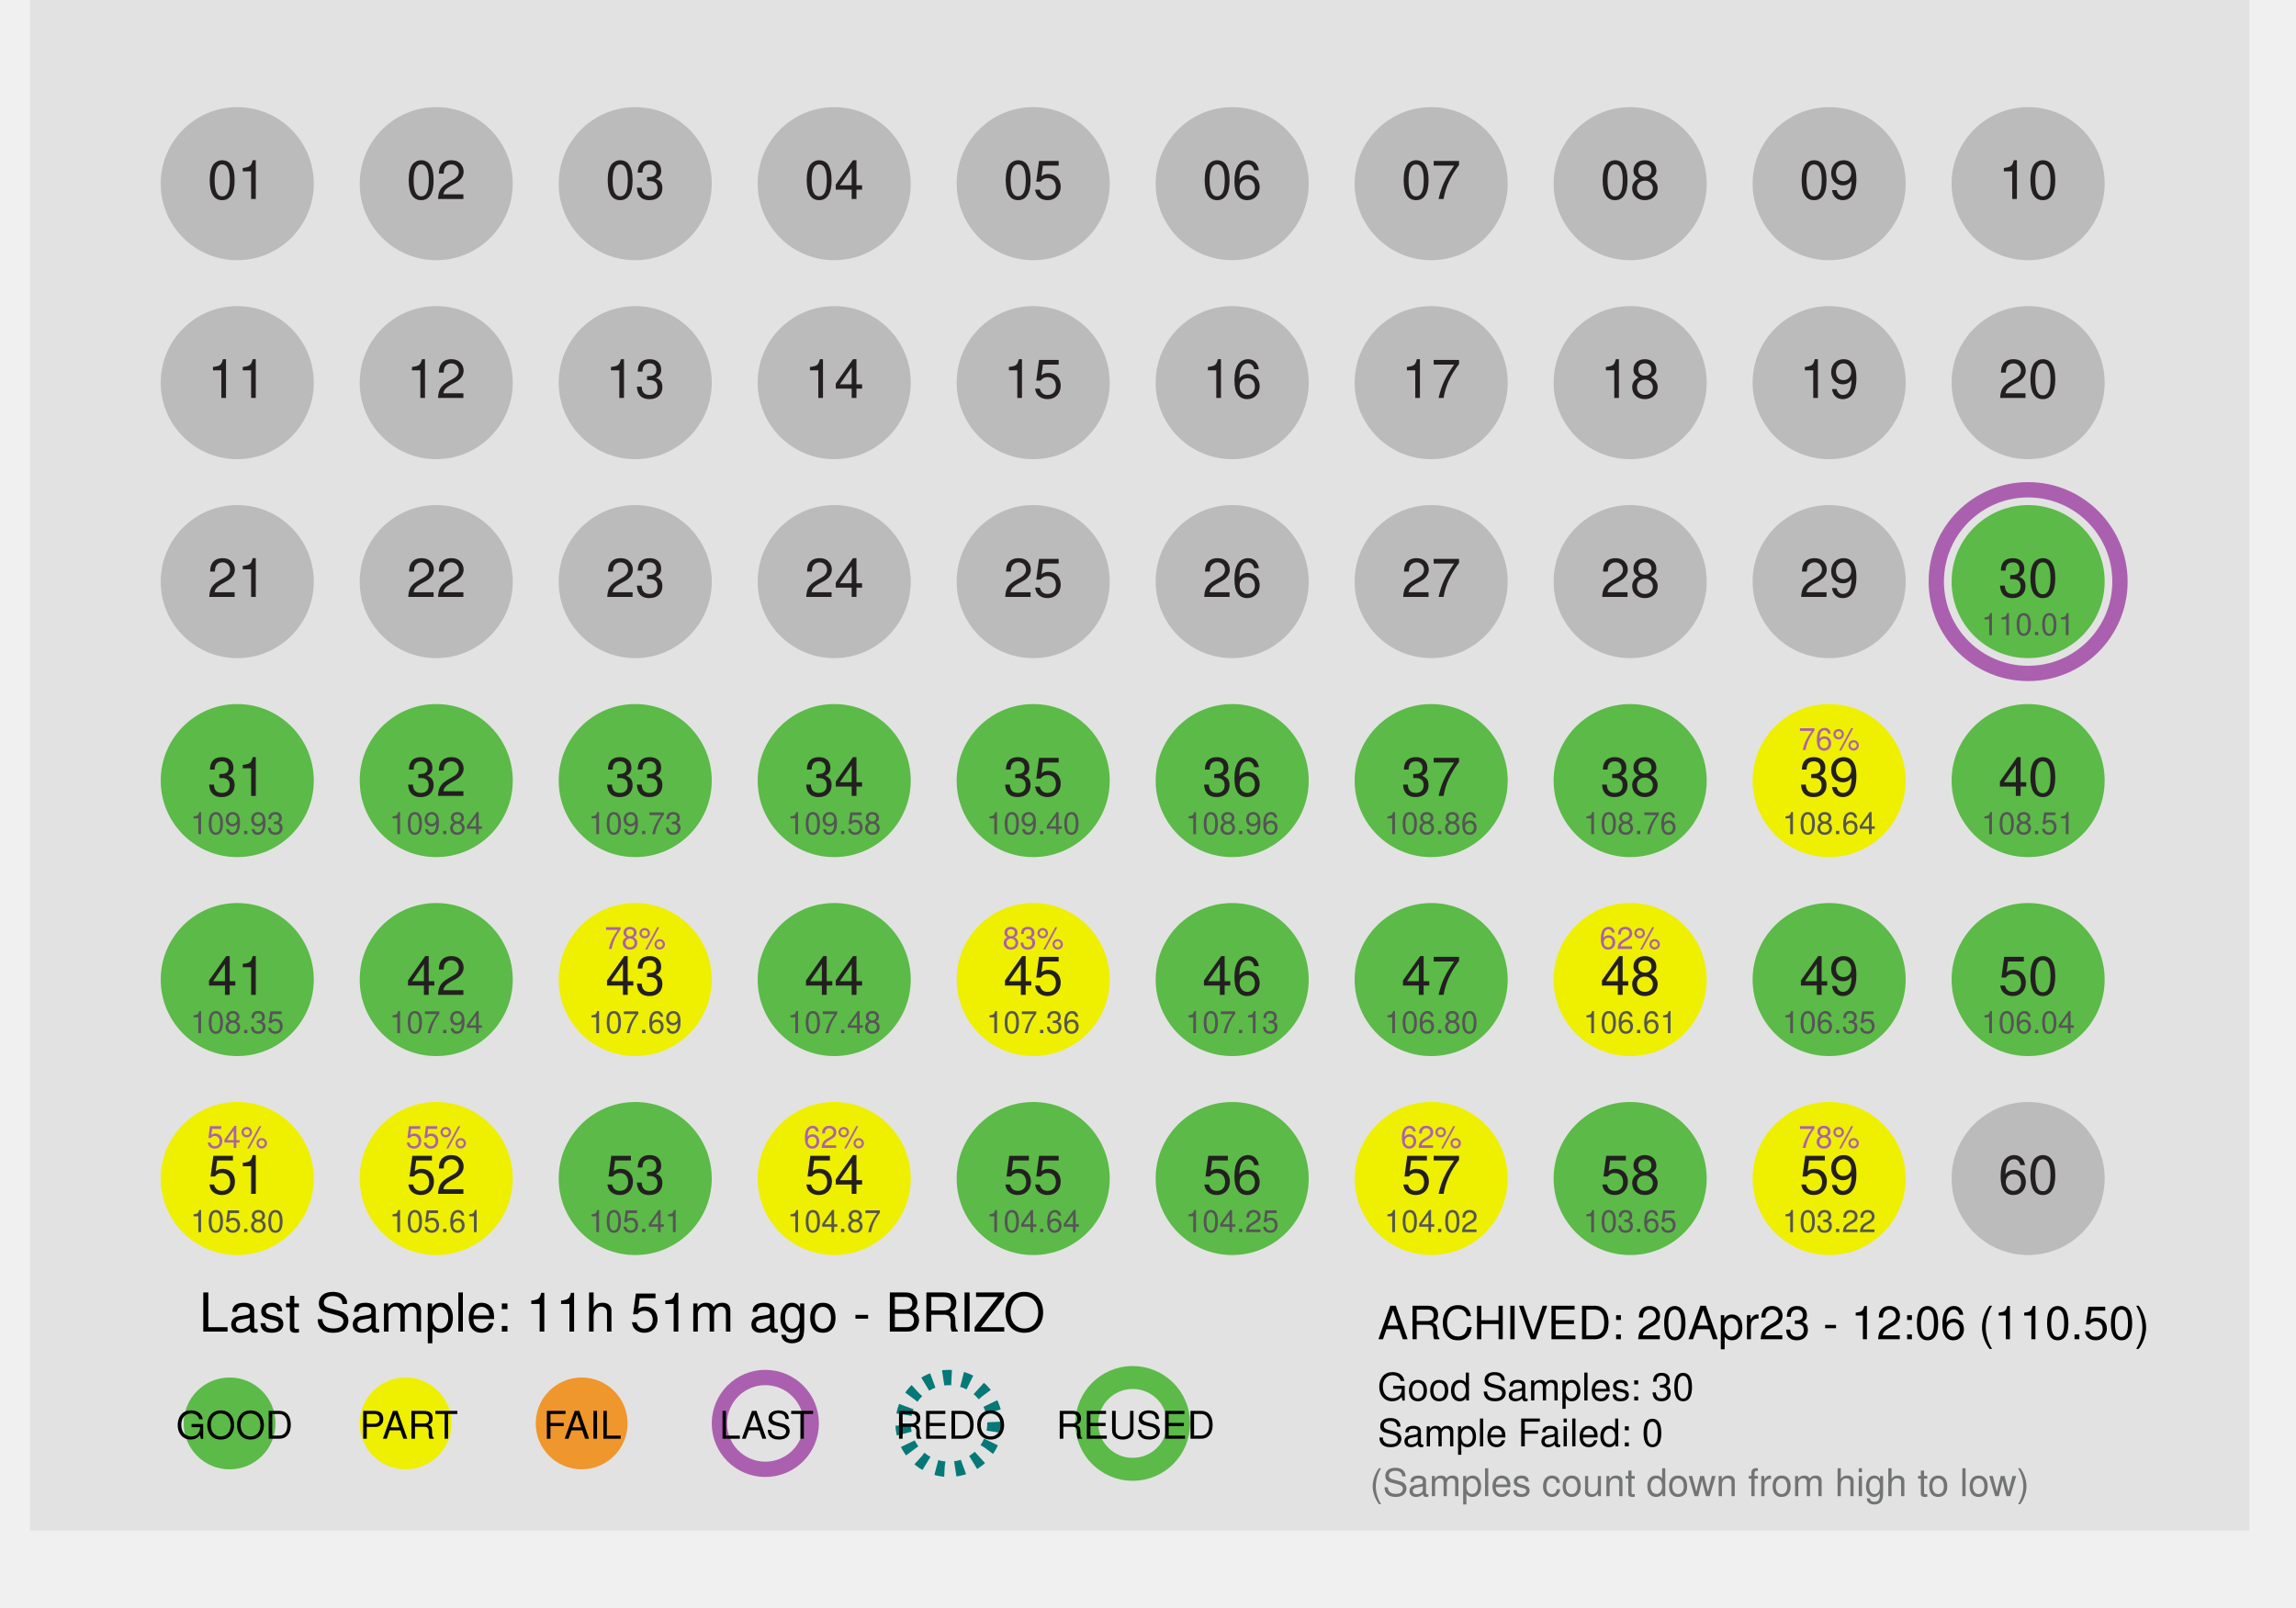
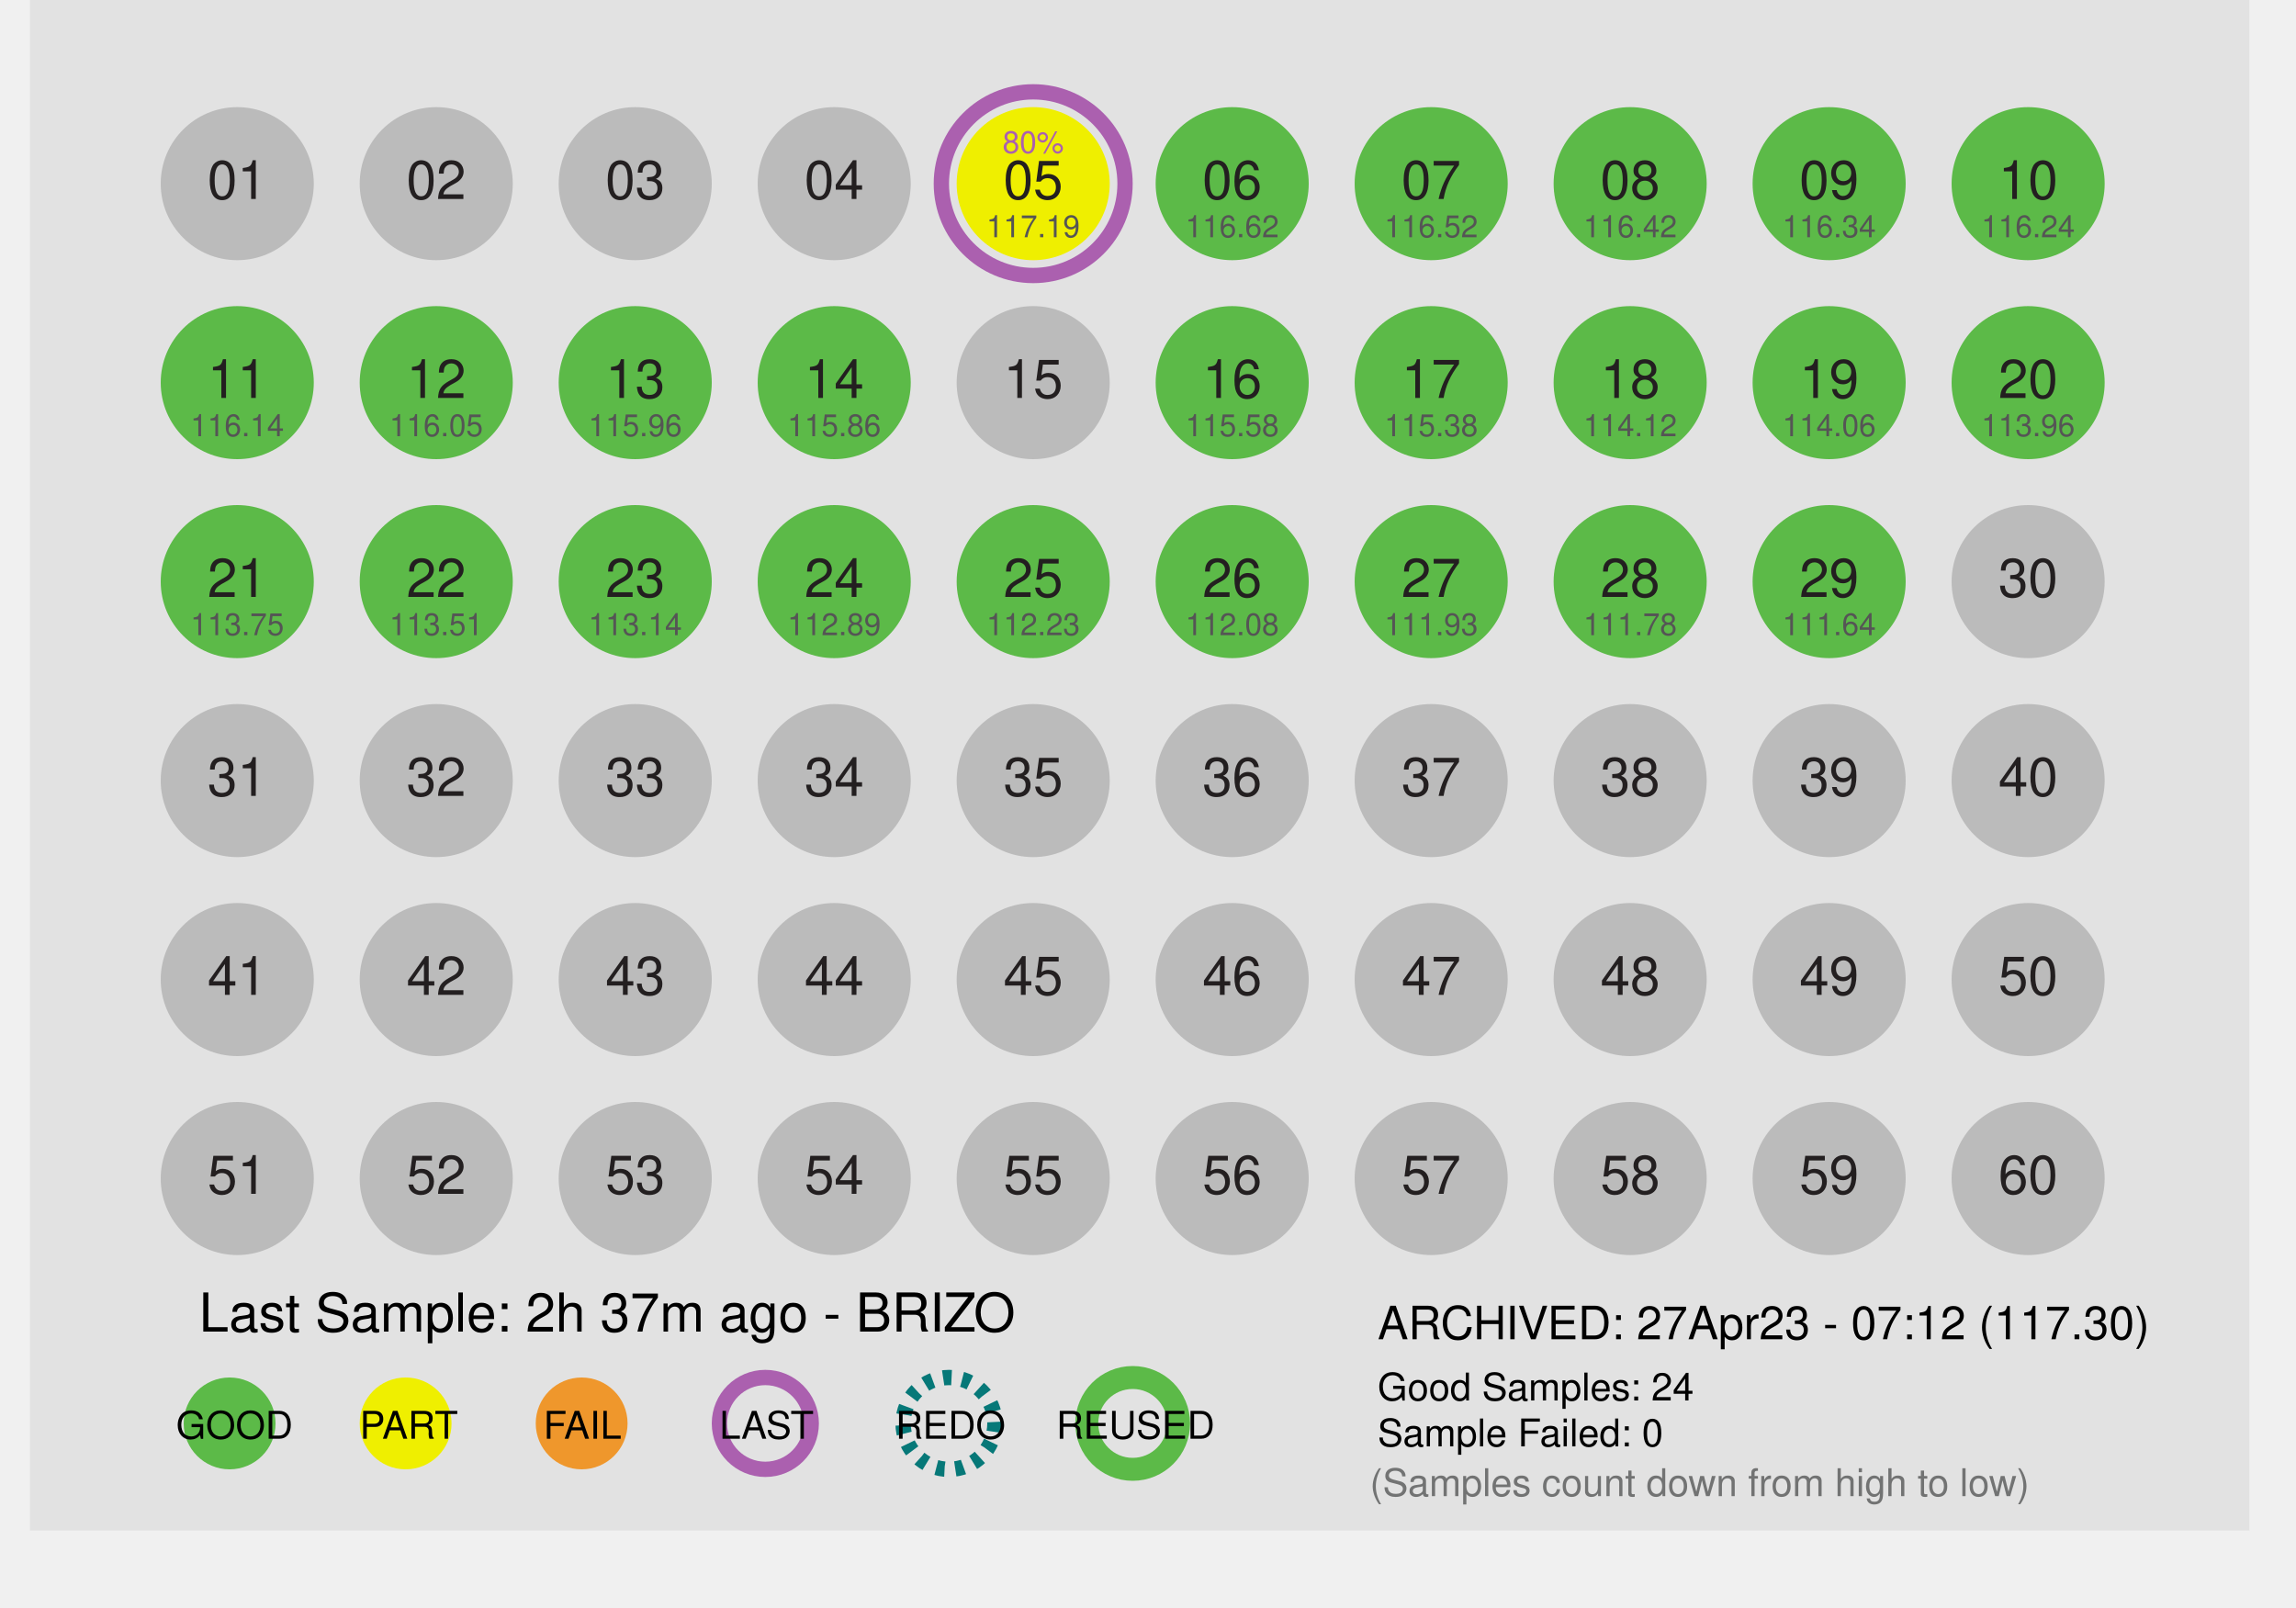
<svg xmlns="http://www.w3.org/2000/svg" id="Layer_1" data-name="Layer 1" x="0px" y="0px" viewBox="0 0 300 210" xml:space="preserve">
  <defs>
    <style>
 .st1 { fill: #dcddde; }
 .st2, .st3 { fill: #fff; }
 .st2 { stroke: #9b509f; }
 .st10, .st2, .st3 { stroke-miterlimit: 10; }
 .st10, .st2 { stroke-width: 2px; }
 .st3 { stroke: #231f20; }
 .st4 { fill: #ef972c; }
 .st5 { fill: #727373; }
 .st6 { fill: #5cba48; }
 .st7, .st8, .st9 { font-size: 7px; }
 .st7, .st8 { fill: #231f20; }
 .te5, .st7, .st9 { font-family: Helvetica; }
 .st8 { font-family: Helvetica-Bold, Helvetica; font-weight: 700; }
 .st9 { fill: #919396; }
 .st10 { fill: none; stroke: #fff; }

 .fill_gray { fill: #bbbbbb; }
 .fill_white { fill: #fff; }
 .stroke_purple { stroke: #ab60af; fill:none; stroke-width: 2px; }
 .stroke_black  { stroke: #000; fill:none; stroke-width: 2px; }
 .stroke_blue  { stroke: #067878; fill:none; stroke-width: 2px; stroke-dasharray:1.1 1.4;}
 .stroke_green  { stroke: #5cba48; fill:none; stroke-width: 3px;}
 .stroke_dash  { stroke-dasharray:1.1 1.4;}
 .stroke_2px { stroke-width: 2px; }
 .stroke_white { fill: none; stroke: #fff; }
 .stroke_none {stroke: none; fill:none};
 .stroke_darkGray { stroke: #231f20; fill: none; stroke-width: 2px;}
 .fill_orange { fill: #ef972c; }
 .fill_yellow { fill: #efef00; }
 .fill_lightgray { fill: #e2e2e2; }
 .thick_orange     { stroke-width:4px; fill:none; stroke: #ef972c; }
 .thick_yellow     { stroke-width:4px; fill:none; stroke: #f7ca0b; }
 .thick_gray       { stroke-width:4px; fill:none; stroke: #bbbbbb; }
 .thick_green      { stroke-width:4px; fill:none; stroke: #5cba48; }
 .fill_green { fill: #5cba48; }
 .font_size4 { font-size: 4px; }
 .font_size5 { font-size: 5px; }
 .font_size6 { font-size: 6px; }
 .font_size7 { font-size: 7px; }
 .font_size9 { font-size: 9px; }
 .fill_red {fill: #e24466; }
 .fill_purple {fill:#ab60af;}
 .fill_darkgray { fill: #555555; }
 .font_helv { font-family: Helvetica; }
 .font_helvBold { font-family: Helvetica-Bold, Helvetica; font-weight: 700; }
 .fill_lightergray { fill: #919396; }
    </style>
  </defs>
  <rect class="fill_lightgray" x="3.91" width="290" height="200" />
  <circle desc="c_big_01" class="stroke_none" cx="31" cy="24" r="12" />
  <circle desc="c_big_02" class="stroke_none" cx="57" cy="24" r="12" />
  <circle desc="c_big_03" class="stroke_none" cx="83" cy="24" r="12" />
  <circle desc="c_big_04" class="stroke_none" cx="109" cy="24" r="12" />
-   <circle desc="c_big_05" class="stroke_none" cx="135" cy="24" r="12" />
+   <circle desc="c_big_05" class="stroke_purple" cx="135" cy="24" r="12" />
  <circle desc="c_big_06" class="stroke_none" cx="161" cy="24" r="12" />
  <circle desc="c_big_07" class="stroke_none" cx="187" cy="24" r="12" />
  <circle desc="c_big_08" class="stroke_none" cx="213" cy="24" r="12" />
  <circle desc="c_big_09" class="stroke_none" cx="239" cy="24" r="12" />
  <circle desc="c_big_10" class="stroke_none" cx="265" cy="24" r="12" />
  <circle desc="c_big_11" class="stroke_none" cx="31" cy="50" r="12" />
  <circle desc="c_big_12" class="stroke_none" cx="57" cy="50" r="12" />
  <circle desc="c_big_13" class="stroke_none" cx="83" cy="50" r="12" />
  <circle desc="c_big_14" class="stroke_none" cx="109" cy="50" r="12" />
  <circle desc="c_big_15" class="stroke_none" cx="135" cy="50" r="12" />
  <circle desc="c_big_16" class="stroke_none" cx="161" cy="50" r="12" />
  <circle desc="c_big_17" class="stroke_none" cx="187" cy="50" r="12" />
  <circle desc="c_big_18" class="stroke_none" cx="213" cy="50" r="12" />
  <circle desc="c_big_19" class="stroke_none" cx="239" cy="50" r="12" />
  <circle desc="c_big_20" class="stroke_none" cx="265" cy="50" r="12" />
  <circle desc="c_big_21" class="stroke_none" cx="31" cy="76" r="12" />
  <circle desc="c_big_22" class="stroke_none" cx="57" cy="76" r="12" />
  <circle desc="c_big_23" class="stroke_none" cx="83" cy="76" r="12" />
  <circle desc="c_big_24" class="stroke_none" cx="109" cy="76" r="12" />
  <circle desc="c_big_25" class="stroke_none" cx="135" cy="76" r="12" />
  <circle desc="c_big_26" class="stroke_none" cx="161" cy="76" r="12" />
  <circle desc="c_big_27" class="stroke_none" cx="187" cy="76" r="12" />
  <circle desc="c_big_28" class="stroke_none" cx="213" cy="76" r="12" />
  <circle desc="c_big_29" class="stroke_none" cx="239" cy="76" r="12" />
-   <circle desc="c_big_30" class="stroke_purple" cx="265" cy="76" r="12" />
+   <circle desc="c_big_30" class="stroke_none" cx="265" cy="76" r="12" />
  <circle desc="c_big_31" class="stroke_none" cx="31" cy="102" r="12" />
  <circle desc="c_big_32" class="stroke_none" cx="57" cy="102" r="12" />
  <circle desc="c_big_33" class="stroke_none" cx="83" cy="102" r="12" />
  <circle desc="c_big_34" class="stroke_none" cx="109" cy="102" r="12" />
  <circle desc="c_big_35" class="stroke_none" cx="135" cy="102" r="12" />
  <circle desc="c_big_36" class="stroke_none" cx="161" cy="102" r="12" />
  <circle desc="c_big_37" class="stroke_none" cx="187" cy="102" r="12" />
  <circle desc="c_big_38" class="stroke_none" cx="213" cy="102" r="12" />
  <circle desc="c_big_39" class="stroke_none" cx="239" cy="102" r="12" />
  <circle desc="c_big_40" class="stroke_none" cx="265" cy="102" r="12" />
  <circle desc="c_big_41" class="stroke_none" cx="31" cy="128" r="12" />
  <circle desc="c_big_42" class="stroke_none" cx="57" cy="128" r="12" />
  <circle desc="c_big_43" class="stroke_none" cx="83" cy="128" r="12" />
  <circle desc="c_big_44" class="stroke_none" cx="109" cy="128" r="12" />
  <circle desc="c_big_45" class="stroke_none" cx="135" cy="128" r="12" />
  <circle desc="c_big_46" class="stroke_none" cx="161" cy="128" r="12" />
  <circle desc="c_big_47" class="stroke_none" cx="187" cy="128" r="12" />
  <circle desc="c_big_48" class="stroke_none" cx="213" cy="128" r="12" />
  <circle desc="c_big_49" class="stroke_none" cx="239" cy="128" r="12" />
  <circle desc="c_big_50" class="stroke_none" cx="265" cy="128" r="12" />
  <circle desc="c_big_51" class="stroke_none" cx="31" cy="154" r="12" />
  <circle desc="c_big_52" class="stroke_none" cx="57" cy="154" r="12" />
  <circle desc="c_big_53" class="stroke_none" cx="83" cy="154" r="12" />
  <circle desc="c_big_54" class="stroke_none" cx="109" cy="154" r="12" />
  <circle desc="c_big_55" class="stroke_none" cx="135" cy="154" r="12" />
  <circle desc="c_big_56" class="stroke_none" cx="161" cy="154" r="12" />
  <circle desc="c_big_57" class="stroke_none" cx="187" cy="154" r="12" />
  <circle desc="c_big_58" class="stroke_none" cx="213" cy="154" r="12" />
  <circle desc="c_big_59" class="stroke_none" cx="239" cy="154" r="12" />
  <circle desc="c_big_60" class="stroke_none" cx="265" cy="154" r="12" />
  <circle desc="c_small_01" class="fill_gray" cx="31" cy="24" r="10" />
  <circle desc="c_small_02" class="fill_gray" cx="57" cy="24" r="10" />
  <circle desc="c_small_03" class="fill_gray" cx="83" cy="24" r="10" />
  <circle desc="c_small_04" class="fill_gray" cx="109" cy="24" r="10" />
-   <circle desc="c_small_05" class="fill_gray" cx="135" cy="24" r="10" />
-   <circle desc="c_small_06" class="fill_gray" cx="161" cy="24" r="10" />
-   <circle desc="c_small_07" class="fill_gray" cx="187" cy="24" r="10" />
-   <circle desc="c_small_08" class="fill_gray" cx="213" cy="24" r="10" />
-   <circle desc="c_small_09" class="fill_gray" cx="239" cy="24" r="10" />
-   <circle desc="c_small_10" class="fill_gray" cx="265" cy="24" r="10" />
-   <circle desc="c_small_11" class="fill_gray" cx="31" cy="50" r="10" />
-   <circle desc="c_small_12" class="fill_gray" cx="57" cy="50" r="10" />
-   <circle desc="c_small_13" class="fill_gray" cx="83" cy="50" r="10" />
-   <circle desc="c_small_14" class="fill_gray" cx="109" cy="50" r="10" />
+   <circle desc="c_small_05" class="fill_yellow" cx="135" cy="24" r="10" />
+   <circle desc="c_small_06" class="fill_green" cx="161" cy="24" r="10" />
+   <circle desc="c_small_07" class="fill_green" cx="187" cy="24" r="10" />
+   <circle desc="c_small_08" class="fill_green" cx="213" cy="24" r="10" />
+   <circle desc="c_small_09" class="fill_green" cx="239" cy="24" r="10" />
+   <circle desc="c_small_10" class="fill_green" cx="265" cy="24" r="10" />
+   <circle desc="c_small_11" class="fill_green" cx="31" cy="50" r="10" />
+   <circle desc="c_small_12" class="fill_green" cx="57" cy="50" r="10" />
+   <circle desc="c_small_13" class="fill_green" cx="83" cy="50" r="10" />
+   <circle desc="c_small_14" class="fill_green" cx="109" cy="50" r="10" />
  <circle desc="c_small_15" class="fill_gray" cx="135" cy="50" r="10" />
-   <circle desc="c_small_16" class="fill_gray" cx="161" cy="50" r="10" />
-   <circle desc="c_small_17" class="fill_gray" cx="187" cy="50" r="10" />
-   <circle desc="c_small_18" class="fill_gray" cx="213" cy="50" r="10" />
-   <circle desc="c_small_19" class="fill_gray" cx="239" cy="50" r="10" />
-   <circle desc="c_small_20" class="fill_gray" cx="265" cy="50" r="10" />
-   <circle desc="c_small_21" class="fill_gray" cx="31" cy="76" r="10" />
-   <circle desc="c_small_22" class="fill_gray" cx="57" cy="76" r="10" />
-   <circle desc="c_small_23" class="fill_gray" cx="83" cy="76" r="10" />
-   <circle desc="c_small_24" class="fill_gray" cx="109" cy="76" r="10" />
-   <circle desc="c_small_25" class="fill_gray" cx="135" cy="76" r="10" />
-   <circle desc="c_small_26" class="fill_gray" cx="161" cy="76" r="10" />
-   <circle desc="c_small_27" class="fill_gray" cx="187" cy="76" r="10" />
-   <circle desc="c_small_28" class="fill_gray" cx="213" cy="76" r="10" />
-   <circle desc="c_small_29" class="fill_gray" cx="239" cy="76" r="10" />
-   <circle desc="c_small_30" class="fill_green" cx="265" cy="76" r="10" />
-   <circle desc="c_small_31" class="fill_green" cx="31" cy="102" r="10" />
-   <circle desc="c_small_32" class="fill_green" cx="57" cy="102" r="10" />
-   <circle desc="c_small_33" class="fill_green" cx="83" cy="102" r="10" />
-   <circle desc="c_small_34" class="fill_green" cx="109" cy="102" r="10" />
-   <circle desc="c_small_35" class="fill_green" cx="135" cy="102" r="10" />
-   <circle desc="c_small_36" class="fill_green" cx="161" cy="102" r="10" />
-   <circle desc="c_small_37" class="fill_green" cx="187" cy="102" r="10" />
-   <circle desc="c_small_38" class="fill_green" cx="213" cy="102" r="10" />
-   <circle desc="c_small_39" class="fill_yellow" cx="239" cy="102" r="10" />
-   <circle desc="c_small_40" class="fill_green" cx="265" cy="102" r="10" />
-   <circle desc="c_small_41" class="fill_green" cx="31" cy="128" r="10" />
-   <circle desc="c_small_42" class="fill_green" cx="57" cy="128" r="10" />
-   <circle desc="c_small_43" class="fill_yellow" cx="83" cy="128" r="10" />
-   <circle desc="c_small_44" class="fill_green" cx="109" cy="128" r="10" />
-   <circle desc="c_small_45" class="fill_yellow" cx="135" cy="128" r="10" />
-   <circle desc="c_small_46" class="fill_green" cx="161" cy="128" r="10" />
-   <circle desc="c_small_47" class="fill_green" cx="187" cy="128" r="10" />
-   <circle desc="c_small_48" class="fill_yellow" cx="213" cy="128" r="10" />
-   <circle desc="c_small_49" class="fill_green" cx="239" cy="128" r="10" />
-   <circle desc="c_small_50" class="fill_green" cx="265" cy="128" r="10" />
-   <circle desc="c_small_51" class="fill_yellow" cx="31" cy="154" r="10" />
-   <circle desc="c_small_52" class="fill_yellow" cx="57" cy="154" r="10" />
-   <circle desc="c_small_53" class="fill_green" cx="83" cy="154" r="10" />
-   <circle desc="c_small_54" class="fill_yellow" cx="109" cy="154" r="10" />
-   <circle desc="c_small_55" class="fill_green" cx="135" cy="154" r="10" />
-   <circle desc="c_small_56" class="fill_green" cx="161" cy="154" r="10" />
-   <circle desc="c_small_57" class="fill_yellow" cx="187" cy="154" r="10" />
-   <circle desc="c_small_58" class="fill_green" cx="213" cy="154" r="10" />
-   <circle desc="c_small_59" class="fill_yellow" cx="239" cy="154" r="10" />
+   <circle desc="c_small_16" class="fill_green" cx="161" cy="50" r="10" />
+   <circle desc="c_small_17" class="fill_green" cx="187" cy="50" r="10" />
+   <circle desc="c_small_18" class="fill_green" cx="213" cy="50" r="10" />
+   <circle desc="c_small_19" class="fill_green" cx="239" cy="50" r="10" />
+   <circle desc="c_small_20" class="fill_green" cx="265" cy="50" r="10" />
+   <circle desc="c_small_21" class="fill_green" cx="31" cy="76" r="10" />
+   <circle desc="c_small_22" class="fill_green" cx="57" cy="76" r="10" />
+   <circle desc="c_small_23" class="fill_green" cx="83" cy="76" r="10" />
+   <circle desc="c_small_24" class="fill_green" cx="109" cy="76" r="10" />
+   <circle desc="c_small_25" class="fill_green" cx="135" cy="76" r="10" />
+   <circle desc="c_small_26" class="fill_green" cx="161" cy="76" r="10" />
+   <circle desc="c_small_27" class="fill_green" cx="187" cy="76" r="10" />
+   <circle desc="c_small_28" class="fill_green" cx="213" cy="76" r="10" />
+   <circle desc="c_small_29" class="fill_green" cx="239" cy="76" r="10" />
+   <circle desc="c_small_30" class="fill_gray" cx="265" cy="76" r="10" />
+   <circle desc="c_small_31" class="fill_gray" cx="31" cy="102" r="10" />
+   <circle desc="c_small_32" class="fill_gray" cx="57" cy="102" r="10" />
+   <circle desc="c_small_33" class="fill_gray" cx="83" cy="102" r="10" />
+   <circle desc="c_small_34" class="fill_gray" cx="109" cy="102" r="10" />
+   <circle desc="c_small_35" class="fill_gray" cx="135" cy="102" r="10" />
+   <circle desc="c_small_36" class="fill_gray" cx="161" cy="102" r="10" />
+   <circle desc="c_small_37" class="fill_gray" cx="187" cy="102" r="10" />
+   <circle desc="c_small_38" class="fill_gray" cx="213" cy="102" r="10" />
+   <circle desc="c_small_39" class="fill_gray" cx="239" cy="102" r="10" />
+   <circle desc="c_small_40" class="fill_gray" cx="265" cy="102" r="10" />
+   <circle desc="c_small_41" class="fill_gray" cx="31" cy="128" r="10" />
+   <circle desc="c_small_42" class="fill_gray" cx="57" cy="128" r="10" />
+   <circle desc="c_small_43" class="fill_gray" cx="83" cy="128" r="10" />
+   <circle desc="c_small_44" class="fill_gray" cx="109" cy="128" r="10" />
+   <circle desc="c_small_45" class="fill_gray" cx="135" cy="128" r="10" />
+   <circle desc="c_small_46" class="fill_gray" cx="161" cy="128" r="10" />
+   <circle desc="c_small_47" class="fill_gray" cx="187" cy="128" r="10" />
+   <circle desc="c_small_48" class="fill_gray" cx="213" cy="128" r="10" />
+   <circle desc="c_small_49" class="fill_gray" cx="239" cy="128" r="10" />
+   <circle desc="c_small_50" class="fill_gray" cx="265" cy="128" r="10" />
+   <circle desc="c_small_51" class="fill_gray" cx="31" cy="154" r="10" />
+   <circle desc="c_small_52" class="fill_gray" cx="57" cy="154" r="10" />
+   <circle desc="c_small_53" class="fill_gray" cx="83" cy="154" r="10" />
+   <circle desc="c_small_54" class="fill_gray" cx="109" cy="154" r="10" />
+   <circle desc="c_small_55" class="fill_gray" cx="135" cy="154" r="10" />
+   <circle desc="c_small_56" class="fill_gray" cx="161" cy="154" r="10" />
+   <circle desc="c_small_57" class="fill_gray" cx="187" cy="154" r="10" />
+   <circle desc="c_small_58" class="fill_gray" cx="213" cy="154" r="10" />
+   <circle desc="c_small_59" class="fill_gray" cx="239" cy="154" r="10" />
  <circle desc="c_small_60" class="fill_gray" cx="265" cy="154" r="10" />
  <text desc="t_label_01" class="st7" text-anchor="middle" transform="translate(31 26)">01</text>
  <text desc="t_label_02" class="st7" text-anchor="middle" transform="translate(57 26)">02</text>
  <text desc="t_label_03" class="st7" text-anchor="middle" transform="translate(83 26)">03</text>
  <text desc="t_label_04" class="st7" text-anchor="middle" transform="translate(109 26)">04</text>
  <text desc="t_label_05" class="st7" text-anchor="middle" transform="translate(135 26)">05</text>
  <text desc="t_label_06" class="st7" text-anchor="middle" transform="translate(161 26)">06</text>
  <text desc="t_label_07" class="st7" text-anchor="middle" transform="translate(187 26)">07</text>
  <text desc="t_label_08" class="st7" text-anchor="middle" transform="translate(213 26)">08</text>
  <text desc="t_label_09" class="st7" text-anchor="middle" transform="translate(239 26)">09</text>
  <text desc="t_label_10" class="st7" text-anchor="middle" transform="translate(265 26)">10</text>
  <text desc="t_label_11" class="st7" text-anchor="middle" transform="translate(31 52)">11</text>
  <text desc="t_label_12" class="st7" text-anchor="middle" transform="translate(57 52)">12</text>
  <text desc="t_label_13" class="st7" text-anchor="middle" transform="translate(83 52)">13</text>
  <text desc="t_label_14" class="st7" text-anchor="middle" transform="translate(109 52)">14</text>
  <text desc="t_label_15" class="st7" text-anchor="middle" transform="translate(135 52)">15</text>
  <text desc="t_label_16" class="st7" text-anchor="middle" transform="translate(161 52)">16</text>
  <text desc="t_label_17" class="st7" text-anchor="middle" transform="translate(187 52)">17</text>
  <text desc="t_label_18" class="st7" text-anchor="middle" transform="translate(213 52)">18</text>
  <text desc="t_label_19" class="st7" text-anchor="middle" transform="translate(239 52)">19</text>
  <text desc="t_label_20" class="st7" text-anchor="middle" transform="translate(265 52)">20</text>
  <text desc="t_label_21" class="st7" text-anchor="middle" transform="translate(31 78)">21</text>
  <text desc="t_label_22" class="st7" text-anchor="middle" transform="translate(57 78)">22</text>
  <text desc="t_label_23" class="st7" text-anchor="middle" transform="translate(83 78)">23</text>
  <text desc="t_label_24" class="st7" text-anchor="middle" transform="translate(109 78)">24</text>
  <text desc="t_label_25" class="st7" text-anchor="middle" transform="translate(135 78)">25</text>
  <text desc="t_label_26" class="st7" text-anchor="middle" transform="translate(161 78)">26</text>
  <text desc="t_label_27" class="st7" text-anchor="middle" transform="translate(187 78)">27</text>
  <text desc="t_label_28" class="st7" text-anchor="middle" transform="translate(213 78)">28</text>
  <text desc="t_label_29" class="st7" text-anchor="middle" transform="translate(239 78)">29</text>
  <text desc="t_label_30" class="st7" text-anchor="middle" transform="translate(265 78)">30</text>
  <text desc="t_label_31" class="st7" text-anchor="middle" transform="translate(31 104)">31</text>
  <text desc="t_label_32" class="st7" text-anchor="middle" transform="translate(57 104)">32</text>
  <text desc="t_label_33" class="st7" text-anchor="middle" transform="translate(83 104)">33</text>
  <text desc="t_label_34" class="st7" text-anchor="middle" transform="translate(109 104)">34</text>
  <text desc="t_label_35" class="st7" text-anchor="middle" transform="translate(135 104)">35</text>
  <text desc="t_label_36" class="st7" text-anchor="middle" transform="translate(161 104)">36</text>
  <text desc="t_label_37" class="st7" text-anchor="middle" transform="translate(187 104)">37</text>
  <text desc="t_label_38" class="st7" text-anchor="middle" transform="translate(213 104)">38</text>
  <text desc="t_label_39" class="st7" text-anchor="middle" transform="translate(239 104)">39</text>
  <text desc="t_label_40" class="st7" text-anchor="middle" transform="translate(265 104)">40</text>
  <text desc="t_label_41" class="st7" text-anchor="middle" transform="translate(31 130)">41</text>
  <text desc="t_label_42" class="st7" text-anchor="middle" transform="translate(57 130)">42</text>
  <text desc="t_label_43" class="st7" text-anchor="middle" transform="translate(83 130)">43</text>
  <text desc="t_label_44" class="st7" text-anchor="middle" transform="translate(109 130)">44</text>
  <text desc="t_label_45" class="st7" text-anchor="middle" transform="translate(135 130)">45</text>
  <text desc="t_label_46" class="st7" text-anchor="middle" transform="translate(161 130)">46</text>
  <text desc="t_label_47" class="st7" text-anchor="middle" transform="translate(187 130)">47</text>
  <text desc="t_label_48" class="st7" text-anchor="middle" transform="translate(213 130)">48</text>
  <text desc="t_label_49" class="st7" text-anchor="middle" transform="translate(239 130)">49</text>
  <text desc="t_label_50" class="st7" text-anchor="middle" transform="translate(265 130)">50</text>
  <text desc="t_label_51" class="st7" text-anchor="middle" transform="translate(31 156)">51</text>
  <text desc="t_label_52" class="st7" text-anchor="middle" transform="translate(57 156)">52</text>
  <text desc="t_label_53" class="st7" text-anchor="middle" transform="translate(83 156)">53</text>
  <text desc="t_label_54" class="st7" text-anchor="middle" transform="translate(109 156)">54</text>
  <text desc="t_label_55" class="st7" text-anchor="middle" transform="translate(135 156)">55</text>
  <text desc="t_label_56" class="st7" text-anchor="middle" transform="translate(161 156)">56</text>
  <text desc="t_label_57" class="st7" text-anchor="middle" transform="translate(187 156)">57</text>
  <text desc="t_label_58" class="st7" text-anchor="middle" transform="translate(213 156)">58</text>
  <text desc="t_label_59" class="st7" text-anchor="middle" transform="translate(239 156)">59</text>
  <text desc="t_label_60" class="st7" text-anchor="middle" transform="translate(265 156)">60</text>
  <text desc="pct_label_01" text-anchor="middle" class="te5 font_size4 fill_purple" transform="translate(31 20)" />
  <text desc="pct_label_02" text-anchor="middle" class="te5 font_size4 fill_purple" transform="translate(57 20)" />
  <text desc="pct_label_03" text-anchor="middle" class="te5 font_size4 fill_purple" transform="translate(83 20)" />
  <text desc="pct_label_04" text-anchor="middle" class="te5 font_size4 fill_purple" transform="translate(109 20)" />
-   <text desc="pct_label_05" text-anchor="middle" class="te5 font_size4 fill_purple" transform="translate(135 20)" />
+   <text desc="pct_label_05" text-anchor="middle" class="te5 font_size4 fill_purple" transform="translate(135 20)">80%</text>
  <text desc="pct_label_06" text-anchor="middle" class="te5 font_size4 fill_purple" transform="translate(161 20)" />
  <text desc="pct_label_07" text-anchor="middle" class="te5 font_size4 fill_purple" transform="translate(187 20)" />
  <text desc="pct_label_08" text-anchor="middle" class="te5 font_size4 fill_purple" transform="translate(213 20)" />
  <text desc="pct_label_09" text-anchor="middle" class="te5 font_size4 fill_purple" transform="translate(239 20)" />
  <text desc="pct_label_10" text-anchor="middle" class="te5 font_size4 fill_purple" transform="translate(265 20)" />
  <text desc="pct_label_11" text-anchor="middle" class="te5 font_size4 fill_purple" transform="translate(31 46)" />
  <text desc="pct_label_12" text-anchor="middle" class="te5 font_size4 fill_purple" transform="translate(57 46)" />
  <text desc="pct_label_13" text-anchor="middle" class="te5 font_size4 fill_purple" transform="translate(83 46)" />
  <text desc="pct_label_14" text-anchor="middle" class="te5 font_size4 fill_purple" transform="translate(109 46)" />
  <text desc="pct_label_15" text-anchor="middle" class="te5 font_size4 fill_purple" transform="translate(135 46)" />
  <text desc="pct_label_16" text-anchor="middle" class="te5 font_size4 fill_purple" transform="translate(161 46)" />
  <text desc="pct_label_17" text-anchor="middle" class="te5 font_size4 fill_purple" transform="translate(187 46)" />
  <text desc="pct_label_18" text-anchor="middle" class="te5 font_size4 fill_purple" transform="translate(213 46)" />
  <text desc="pct_label_19" text-anchor="middle" class="te5 font_size4 fill_purple" transform="translate(239 46)" />
  <text desc="pct_label_20" text-anchor="middle" class="te5 font_size4 fill_purple" transform="translate(265 46)" />
  <text desc="pct_label_21" text-anchor="middle" class="te5 font_size4 fill_purple" transform="translate(31 72)" />
  <text desc="pct_label_22" text-anchor="middle" class="te5 font_size4 fill_purple" transform="translate(57 72)" />
  <text desc="pct_label_23" text-anchor="middle" class="te5 font_size4 fill_purple" transform="translate(83 72)" />
  <text desc="pct_label_24" text-anchor="middle" class="te5 font_size4 fill_purple" transform="translate(109 72)" />
  <text desc="pct_label_25" text-anchor="middle" class="te5 font_size4 fill_purple" transform="translate(135 72)" />
  <text desc="pct_label_26" text-anchor="middle" class="te5 font_size4 fill_purple" transform="translate(161 72)" />
  <text desc="pct_label_27" text-anchor="middle" class="te5 font_size4 fill_purple" transform="translate(187 72)" />
  <text desc="pct_label_28" text-anchor="middle" class="te5 font_size4 fill_purple" transform="translate(213 72)" />
  <text desc="pct_label_29" text-anchor="middle" class="te5 font_size4 fill_purple" transform="translate(239 72)" />
  <text desc="pct_label_30" text-anchor="middle" class="te5 font_size4 fill_purple" transform="translate(265 72)" />
  <text desc="pct_label_31" text-anchor="middle" class="te5 font_size4 fill_purple" transform="translate(31 98)" />
  <text desc="pct_label_32" text-anchor="middle" class="te5 font_size4 fill_purple" transform="translate(57 98)" />
  <text desc="pct_label_33" text-anchor="middle" class="te5 font_size4 fill_purple" transform="translate(83 98)" />
  <text desc="pct_label_34" text-anchor="middle" class="te5 font_size4 fill_purple" transform="translate(109 98)" />
  <text desc="pct_label_35" text-anchor="middle" class="te5 font_size4 fill_purple" transform="translate(135 98)" />
  <text desc="pct_label_36" text-anchor="middle" class="te5 font_size4 fill_purple" transform="translate(161 98)" />
  <text desc="pct_label_37" text-anchor="middle" class="te5 font_size4 fill_purple" transform="translate(187 98)" />
  <text desc="pct_label_38" text-anchor="middle" class="te5 font_size4 fill_purple" transform="translate(213 98)" />
-   <text desc="pct_label_39" text-anchor="middle" class="te5 font_size4 fill_purple" transform="translate(239 98)">76%</text>
+   <text desc="pct_label_39" text-anchor="middle" class="te5 font_size4 fill_purple" transform="translate(239 98)" />
  <text desc="pct_label_40" text-anchor="middle" class="te5 font_size4 fill_purple" transform="translate(265 98)" />
  <text desc="pct_label_41" text-anchor="middle" class="te5 font_size4 fill_purple" transform="translate(31 124)" />
  <text desc="pct_label_42" text-anchor="middle" class="te5 font_size4 fill_purple" transform="translate(57 124)" />
-   <text desc="pct_label_43" text-anchor="middle" class="te5 font_size4 fill_purple" transform="translate(83 124)">78%</text>
+   <text desc="pct_label_43" text-anchor="middle" class="te5 font_size4 fill_purple" transform="translate(83 124)" />
  <text desc="pct_label_44" text-anchor="middle" class="te5 font_size4 fill_purple" transform="translate(109 124)" />
-   <text desc="pct_label_45" text-anchor="middle" class="te5 font_size4 fill_purple" transform="translate(135 124)">83%</text>
+   <text desc="pct_label_45" text-anchor="middle" class="te5 font_size4 fill_purple" transform="translate(135 124)" />
  <text desc="pct_label_46" text-anchor="middle" class="te5 font_size4 fill_purple" transform="translate(161 124)" />
  <text desc="pct_label_47" text-anchor="middle" class="te5 font_size4 fill_purple" transform="translate(187 124)" />
-   <text desc="pct_label_48" text-anchor="middle" class="te5 font_size4 fill_purple" transform="translate(213 124)">62%</text>
+   <text desc="pct_label_48" text-anchor="middle" class="te5 font_size4 fill_purple" transform="translate(213 124)" />
  <text desc="pct_label_49" text-anchor="middle" class="te5 font_size4 fill_purple" transform="translate(239 124)" />
  <text desc="pct_label_50" text-anchor="middle" class="te5 font_size4 fill_purple" transform="translate(265 124)" />
-   <text desc="pct_label_51" text-anchor="middle" class="te5 font_size4 fill_purple" transform="translate(31 150)">54%</text>
-   <text desc="pct_label_52" text-anchor="middle" class="te5 font_size4 fill_purple" transform="translate(57 150)">55%</text>
+   <text desc="pct_label_51" text-anchor="middle" class="te5 font_size4 fill_purple" transform="translate(31 150)" />
+   <text desc="pct_label_52" text-anchor="middle" class="te5 font_size4 fill_purple" transform="translate(57 150)" />
  <text desc="pct_label_53" text-anchor="middle" class="te5 font_size4 fill_purple" transform="translate(83 150)" />
-   <text desc="pct_label_54" text-anchor="middle" class="te5 font_size4 fill_purple" transform="translate(109 150)">62%</text>
+   <text desc="pct_label_54" text-anchor="middle" class="te5 font_size4 fill_purple" transform="translate(109 150)" />
  <text desc="pct_label_55" text-anchor="middle" class="te5 font_size4 fill_purple" transform="translate(135 150)" />
  <text desc="pct_label_56" text-anchor="middle" class="te5 font_size4 fill_purple" transform="translate(161 150)" />
-   <text desc="pct_label_57" text-anchor="middle" class="te5 font_size4 fill_purple" transform="translate(187 150)">62%</text>
+   <text desc="pct_label_57" text-anchor="middle" class="te5 font_size4 fill_purple" transform="translate(187 150)" />
  <text desc="pct_label_58" text-anchor="middle" class="te5 font_size4 fill_purple" transform="translate(213 150)" />
-   <text desc="pct_label_59" text-anchor="middle" class="te5 font_size4 fill_purple" transform="translate(239 150)">78%</text>
+   <text desc="pct_label_59" text-anchor="middle" class="te5 font_size4 fill_purple" transform="translate(239 150)" />
  <text desc="pct_label_60" text-anchor="middle" class="te5 font_size4 fill_purple" transform="translate(265 150)" />
  <text desc="time_label_01" text-anchor="middle" class="te5 font_size4 fill_darkgray" transform="translate(31 31)" />
  <text desc="time_label_02" text-anchor="middle" class="te5 font_size4 fill_darkgray" transform="translate(57 31)" />
  <text desc="time_label_03" text-anchor="middle" class="te5 font_size4 fill_darkgray" transform="translate(83 31)" />
  <text desc="time_label_04" text-anchor="middle" class="te5 font_size4 fill_darkgray" transform="translate(109 31)" />
-   <text desc="time_label_05" text-anchor="middle" class="te5 font_size4 fill_darkgray" transform="translate(135 31)" />
-   <text desc="time_label_06" text-anchor="middle" class="te5 font_size4 fill_darkgray" transform="translate(161 31)" />
-   <text desc="time_label_07" text-anchor="middle" class="te5 font_size4 fill_darkgray" transform="translate(187 31)" />
-   <text desc="time_label_08" text-anchor="middle" class="te5 font_size4 fill_darkgray" transform="translate(213 31)" />
-   <text desc="time_label_09" text-anchor="middle" class="te5 font_size4 fill_darkgray" transform="translate(239 31)" />
-   <text desc="time_label_10" text-anchor="middle" class="te5 font_size4 fill_darkgray" transform="translate(265 31)" />
-   <text desc="time_label_11" text-anchor="middle" class="te5 font_size4 fill_darkgray" transform="translate(31 57)" />
-   <text desc="time_label_12" text-anchor="middle" class="te5 font_size4 fill_darkgray" transform="translate(57 57)" />
-   <text desc="time_label_13" text-anchor="middle" class="te5 font_size4 fill_darkgray" transform="translate(83 57)" />
-   <text desc="time_label_14" text-anchor="middle" class="te5 font_size4 fill_darkgray" transform="translate(109 57)" />
+   <text desc="time_label_05" text-anchor="middle" class="te5 font_size4 fill_darkgray" transform="translate(135 31)">117.19</text>
+   <text desc="time_label_06" text-anchor="middle" class="te5 font_size4 fill_darkgray" transform="translate(161 31)">116.62</text>
+   <text desc="time_label_07" text-anchor="middle" class="te5 font_size4 fill_darkgray" transform="translate(187 31)">116.52</text>
+   <text desc="time_label_08" text-anchor="middle" class="te5 font_size4 fill_darkgray" transform="translate(213 31)">116.42</text>
+   <text desc="time_label_09" text-anchor="middle" class="te5 font_size4 fill_darkgray" transform="translate(239 31)">116.34</text>
+   <text desc="time_label_10" text-anchor="middle" class="te5 font_size4 fill_darkgray" transform="translate(265 31)">116.24</text>
+   <text desc="time_label_11" text-anchor="middle" class="te5 font_size4 fill_darkgray" transform="translate(31 57)">116.14</text>
+   <text desc="time_label_12" text-anchor="middle" class="te5 font_size4 fill_darkgray" transform="translate(57 57)">116.05</text>
+   <text desc="time_label_13" text-anchor="middle" class="te5 font_size4 fill_darkgray" transform="translate(83 57)">115.96</text>
+   <text desc="time_label_14" text-anchor="middle" class="te5 font_size4 fill_darkgray" transform="translate(109 57)">115.86</text>
  <text desc="time_label_15" text-anchor="middle" class="te5 font_size4 fill_darkgray" transform="translate(135 57)" />
-   <text desc="time_label_16" text-anchor="middle" class="te5 font_size4 fill_darkgray" transform="translate(161 57)" />
-   <text desc="time_label_17" text-anchor="middle" class="te5 font_size4 fill_darkgray" transform="translate(187 57)" />
-   <text desc="time_label_18" text-anchor="middle" class="te5 font_size4 fill_darkgray" transform="translate(213 57)" />
-   <text desc="time_label_19" text-anchor="middle" class="te5 font_size4 fill_darkgray" transform="translate(239 57)" />
-   <text desc="time_label_20" text-anchor="middle" class="te5 font_size4 fill_darkgray" transform="translate(265 57)" />
-   <text desc="time_label_21" text-anchor="middle" class="te5 font_size4 fill_darkgray" transform="translate(31 83)" />
-   <text desc="time_label_22" text-anchor="middle" class="te5 font_size4 fill_darkgray" transform="translate(57 83)" />
-   <text desc="time_label_23" text-anchor="middle" class="te5 font_size4 fill_darkgray" transform="translate(83 83)" />
-   <text desc="time_label_24" text-anchor="middle" class="te5 font_size4 fill_darkgray" transform="translate(109 83)" />
-   <text desc="time_label_25" text-anchor="middle" class="te5 font_size4 fill_darkgray" transform="translate(135 83)" />
-   <text desc="time_label_26" text-anchor="middle" class="te5 font_size4 fill_darkgray" transform="translate(161 83)" />
-   <text desc="time_label_27" text-anchor="middle" class="te5 font_size4 fill_darkgray" transform="translate(187 83)" />
-   <text desc="time_label_28" text-anchor="middle" class="te5 font_size4 fill_darkgray" transform="translate(213 83)" />
-   <text desc="time_label_29" text-anchor="middle" class="te5 font_size4 fill_darkgray" transform="translate(239 83)" />
-   <text desc="time_label_30" text-anchor="middle" class="te5 font_size4 fill_darkgray" transform="translate(265 83)">110.01</text>
-   <text desc="time_label_31" text-anchor="middle" class="te5 font_size4 fill_darkgray" transform="translate(31 109)">109.93</text>
-   <text desc="time_label_32" text-anchor="middle" class="te5 font_size4 fill_darkgray" transform="translate(57 109)">109.84</text>
-   <text desc="time_label_33" text-anchor="middle" class="te5 font_size4 fill_darkgray" transform="translate(83 109)">109.73</text>
-   <text desc="time_label_34" text-anchor="middle" class="te5 font_size4 fill_darkgray" transform="translate(109 109)">109.58</text>
-   <text desc="time_label_35" text-anchor="middle" class="te5 font_size4 fill_darkgray" transform="translate(135 109)">109.40</text>
-   <text desc="time_label_36" text-anchor="middle" class="te5 font_size4 fill_darkgray" transform="translate(161 109)">108.96</text>
-   <text desc="time_label_37" text-anchor="middle" class="te5 font_size4 fill_darkgray" transform="translate(187 109)">108.86</text>
-   <text desc="time_label_38" text-anchor="middle" class="te5 font_size4 fill_darkgray" transform="translate(213 109)">108.76</text>
-   <text desc="time_label_39" text-anchor="middle" class="te5 font_size4 fill_darkgray" transform="translate(239 109)">108.64</text>
-   <text desc="time_label_40" text-anchor="middle" class="te5 font_size4 fill_darkgray" transform="translate(265 109)">108.51</text>
-   <text desc="time_label_41" text-anchor="middle" class="te5 font_size4 fill_darkgray" transform="translate(31 135)">108.35</text>
-   <text desc="time_label_42" text-anchor="middle" class="te5 font_size4 fill_darkgray" transform="translate(57 135)">107.94</text>
-   <text desc="time_label_43" text-anchor="middle" class="te5 font_size4 fill_darkgray" transform="translate(83 135)">107.69</text>
-   <text desc="time_label_44" text-anchor="middle" class="te5 font_size4 fill_darkgray" transform="translate(109 135)">107.48</text>
-   <text desc="time_label_45" text-anchor="middle" class="te5 font_size4 fill_darkgray" transform="translate(135 135)">107.36</text>
-   <text desc="time_label_46" text-anchor="middle" class="te5 font_size4 fill_darkgray" transform="translate(161 135)">107.13</text>
-   <text desc="time_label_47" text-anchor="middle" class="te5 font_size4 fill_darkgray" transform="translate(187 135)">106.80</text>
-   <text desc="time_label_48" text-anchor="middle" class="te5 font_size4 fill_darkgray" transform="translate(213 135)">106.61</text>
-   <text desc="time_label_49" text-anchor="middle" class="te5 font_size4 fill_darkgray" transform="translate(239 135)">106.35</text>
-   <text desc="time_label_50" text-anchor="middle" class="te5 font_size4 fill_darkgray" transform="translate(265 135)">106.04</text>
-   <text desc="time_label_51" text-anchor="middle" class="te5 font_size4 fill_darkgray" transform="translate(31 161)">105.80</text>
-   <text desc="time_label_52" text-anchor="middle" class="te5 font_size4 fill_darkgray" transform="translate(57 161)">105.61</text>
-   <text desc="time_label_53" text-anchor="middle" class="te5 font_size4 fill_darkgray" transform="translate(83 161)">105.41</text>
-   <text desc="time_label_54" text-anchor="middle" class="te5 font_size4 fill_darkgray" transform="translate(109 161)">104.87</text>
-   <text desc="time_label_55" text-anchor="middle" class="te5 font_size4 fill_darkgray" transform="translate(135 161)">104.64</text>
-   <text desc="time_label_56" text-anchor="middle" class="te5 font_size4 fill_darkgray" transform="translate(161 161)">104.25</text>
-   <text desc="time_label_57" text-anchor="middle" class="te5 font_size4 fill_darkgray" transform="translate(187 161)">104.02</text>
-   <text desc="time_label_58" text-anchor="middle" class="te5 font_size4 fill_darkgray" transform="translate(213 161)">103.65</text>
-   <text desc="time_label_59" text-anchor="middle" class="te5 font_size4 fill_darkgray" transform="translate(239 161)">103.22</text>
+   <text desc="time_label_16" text-anchor="middle" class="te5 font_size4 fill_darkgray" transform="translate(161 57)">115.58</text>
+   <text desc="time_label_17" text-anchor="middle" class="te5 font_size4 fill_darkgray" transform="translate(187 57)">115.38</text>
+   <text desc="time_label_18" text-anchor="middle" class="te5 font_size4 fill_darkgray" transform="translate(213 57)">114.12</text>
+   <text desc="time_label_19" text-anchor="middle" class="te5 font_size4 fill_darkgray" transform="translate(239 57)">114.06</text>
+   <text desc="time_label_20" text-anchor="middle" class="te5 font_size4 fill_darkgray" transform="translate(265 57)">113.96</text>
+   <text desc="time_label_21" text-anchor="middle" class="te5 font_size4 fill_darkgray" transform="translate(31 83)">113.75</text>
+   <text desc="time_label_22" text-anchor="middle" class="te5 font_size4 fill_darkgray" transform="translate(57 83)">113.51</text>
+   <text desc="time_label_23" text-anchor="middle" class="te5 font_size4 fill_darkgray" transform="translate(83 83)">113.14</text>
+   <text desc="time_label_24" text-anchor="middle" class="te5 font_size4 fill_darkgray" transform="translate(109 83)">112.89</text>
+   <text desc="time_label_25" text-anchor="middle" class="te5 font_size4 fill_darkgray" transform="translate(135 83)">112.23</text>
+   <text desc="time_label_26" text-anchor="middle" class="te5 font_size4 fill_darkgray" transform="translate(161 83)">112.08</text>
+   <text desc="time_label_27" text-anchor="middle" class="te5 font_size4 fill_darkgray" transform="translate(187 83)">111.93</text>
+   <text desc="time_label_28" text-anchor="middle" class="te5 font_size4 fill_darkgray" transform="translate(213 83)">111.78</text>
+   <text desc="time_label_29" text-anchor="middle" class="te5 font_size4 fill_darkgray" transform="translate(239 83)">111.64</text>
+   <text desc="time_label_30" text-anchor="middle" class="te5 font_size4 fill_darkgray" transform="translate(265 83)" />
+   <text desc="time_label_31" text-anchor="middle" class="te5 font_size4 fill_darkgray" transform="translate(31 109)" />
+   <text desc="time_label_32" text-anchor="middle" class="te5 font_size4 fill_darkgray" transform="translate(57 109)" />
+   <text desc="time_label_33" text-anchor="middle" class="te5 font_size4 fill_darkgray" transform="translate(83 109)" />
+   <text desc="time_label_34" text-anchor="middle" class="te5 font_size4 fill_darkgray" transform="translate(109 109)" />
+   <text desc="time_label_35" text-anchor="middle" class="te5 font_size4 fill_darkgray" transform="translate(135 109)" />
+   <text desc="time_label_36" text-anchor="middle" class="te5 font_size4 fill_darkgray" transform="translate(161 109)" />
+   <text desc="time_label_37" text-anchor="middle" class="te5 font_size4 fill_darkgray" transform="translate(187 109)" />
+   <text desc="time_label_38" text-anchor="middle" class="te5 font_size4 fill_darkgray" transform="translate(213 109)" />
+   <text desc="time_label_39" text-anchor="middle" class="te5 font_size4 fill_darkgray" transform="translate(239 109)" />
+   <text desc="time_label_40" text-anchor="middle" class="te5 font_size4 fill_darkgray" transform="translate(265 109)" />
+   <text desc="time_label_41" text-anchor="middle" class="te5 font_size4 fill_darkgray" transform="translate(31 135)" />
+   <text desc="time_label_42" text-anchor="middle" class="te5 font_size4 fill_darkgray" transform="translate(57 135)" />
+   <text desc="time_label_43" text-anchor="middle" class="te5 font_size4 fill_darkgray" transform="translate(83 135)" />
+   <text desc="time_label_44" text-anchor="middle" class="te5 font_size4 fill_darkgray" transform="translate(109 135)" />
+   <text desc="time_label_45" text-anchor="middle" class="te5 font_size4 fill_darkgray" transform="translate(135 135)" />
+   <text desc="time_label_46" text-anchor="middle" class="te5 font_size4 fill_darkgray" transform="translate(161 135)" />
+   <text desc="time_label_47" text-anchor="middle" class="te5 font_size4 fill_darkgray" transform="translate(187 135)" />
+   <text desc="time_label_48" text-anchor="middle" class="te5 font_size4 fill_darkgray" transform="translate(213 135)" />
+   <text desc="time_label_49" text-anchor="middle" class="te5 font_size4 fill_darkgray" transform="translate(239 135)" />
+   <text desc="time_label_50" text-anchor="middle" class="te5 font_size4 fill_darkgray" transform="translate(265 135)" />
+   <text desc="time_label_51" text-anchor="middle" class="te5 font_size4 fill_darkgray" transform="translate(31 161)" />
+   <text desc="time_label_52" text-anchor="middle" class="te5 font_size4 fill_darkgray" transform="translate(57 161)" />
+   <text desc="time_label_53" text-anchor="middle" class="te5 font_size4 fill_darkgray" transform="translate(83 161)" />
+   <text desc="time_label_54" text-anchor="middle" class="te5 font_size4 fill_darkgray" transform="translate(109 161)" />
+   <text desc="time_label_55" text-anchor="middle" class="te5 font_size4 fill_darkgray" transform="translate(135 161)" />
+   <text desc="time_label_56" text-anchor="middle" class="te5 font_size4 fill_darkgray" transform="translate(161 161)" />
+   <text desc="time_label_57" text-anchor="middle" class="te5 font_size4 fill_darkgray" transform="translate(187 161)" />
+   <text desc="time_label_58" text-anchor="middle" class="te5 font_size4 fill_darkgray" transform="translate(213 161)" />
+   <text desc="time_label_59" text-anchor="middle" class="te5 font_size4 fill_darkgray" transform="translate(239 161)" />
  <text desc="time_label_60" text-anchor="middle" class="te5 font_size4 fill_darkgray" transform="translate(265 161)" />
-   <text class="font_helv font_size7" transform="translate(26 174)">Last Sample: 11h 51m ago - BRIZO</text>
-   <text class="font_helv font_size6" transform="translate(180 175)">ARCHIVED: 20Apr23 - 12:06 (110.50)</text>
-   <text class="te5 font_size5" transform="translate(180 183)">Good Samples: 30 </text>
+   <text class="font_helv font_size7" transform="translate(26 174)">Last Sample: 2h 37m ago - BRIZO</text>
+   <text class="font_helv font_size6" transform="translate(180 175)">ARCHIVED: 27Apr23 - 07:12 (117.30)</text>
+   <text class="te5 font_size5" transform="translate(180 183)">Good Samples: 24 </text>
  <text class="te5 font_size5" transform="translate(180 189)">Sample Failed: 0</text>
  <text class="te5 st5 font_size5" transform="translate(179 195.5)">(Samples count down from high to low)</text>
  <circle class="fill_green" cx="30" cy="186" r="6" />
  <text class="te5 font_size5" transform="translate(23.0 188)">GOOD</text>
  <circle class="fill_yellow" cx="53" cy="186" r="6" />
  <text class="te5 font_size5" transform="translate(47.0 188)">PART</text>
  <circle class="fill_orange" cx="76" cy="186" r="6" />
  <text class="te5 font_size5" transform="translate(71.0 188)">FAIL</text>
  <circle class="stroke_purple" cx="100" cy="186" r="6" />
  <text class="te5 font_size5" transform="translate(94.0 188)">LAST</text>
  <circle class="stroke_blue stroke_dash" cx="124" cy="186" r="6" />
  <text class="te5 font_size5" transform="translate(117.0 188)">REDO</text>
  <circle class="stroke_green" cx="148" cy="186" r="6" />
  <text class="te5 font_size5" transform="translate(138.0 188)">REUSED</text>
</svg>
